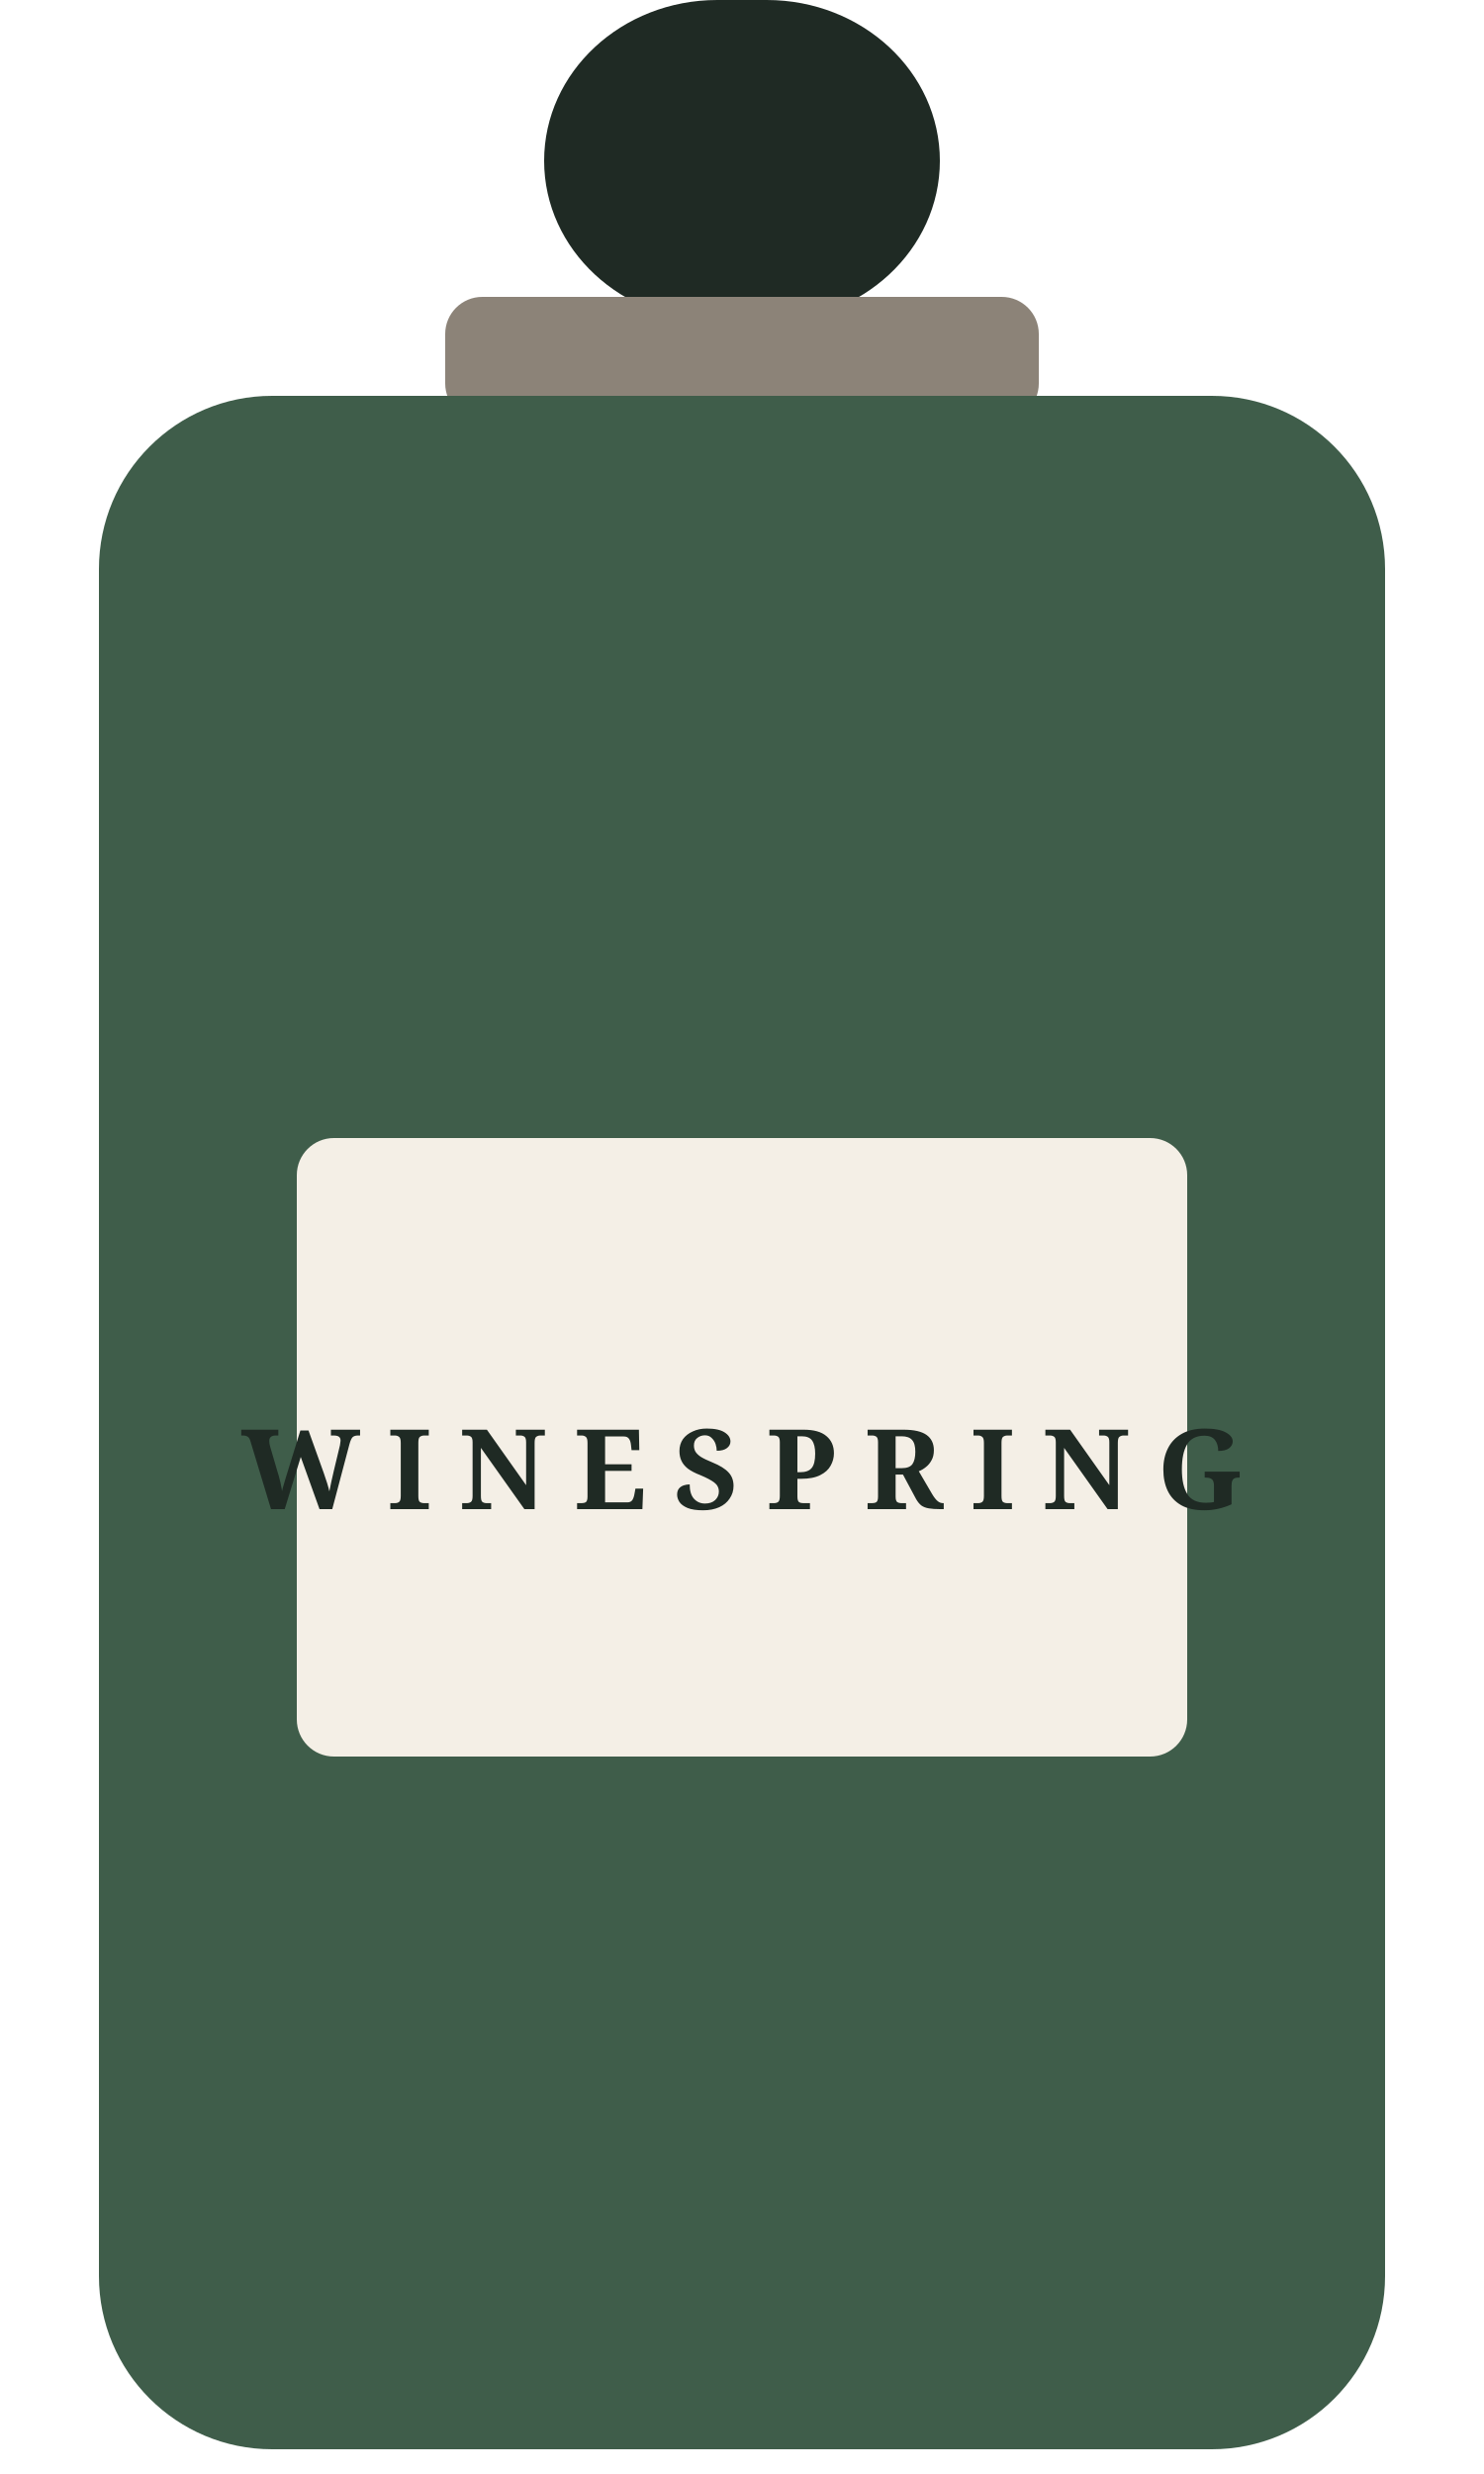
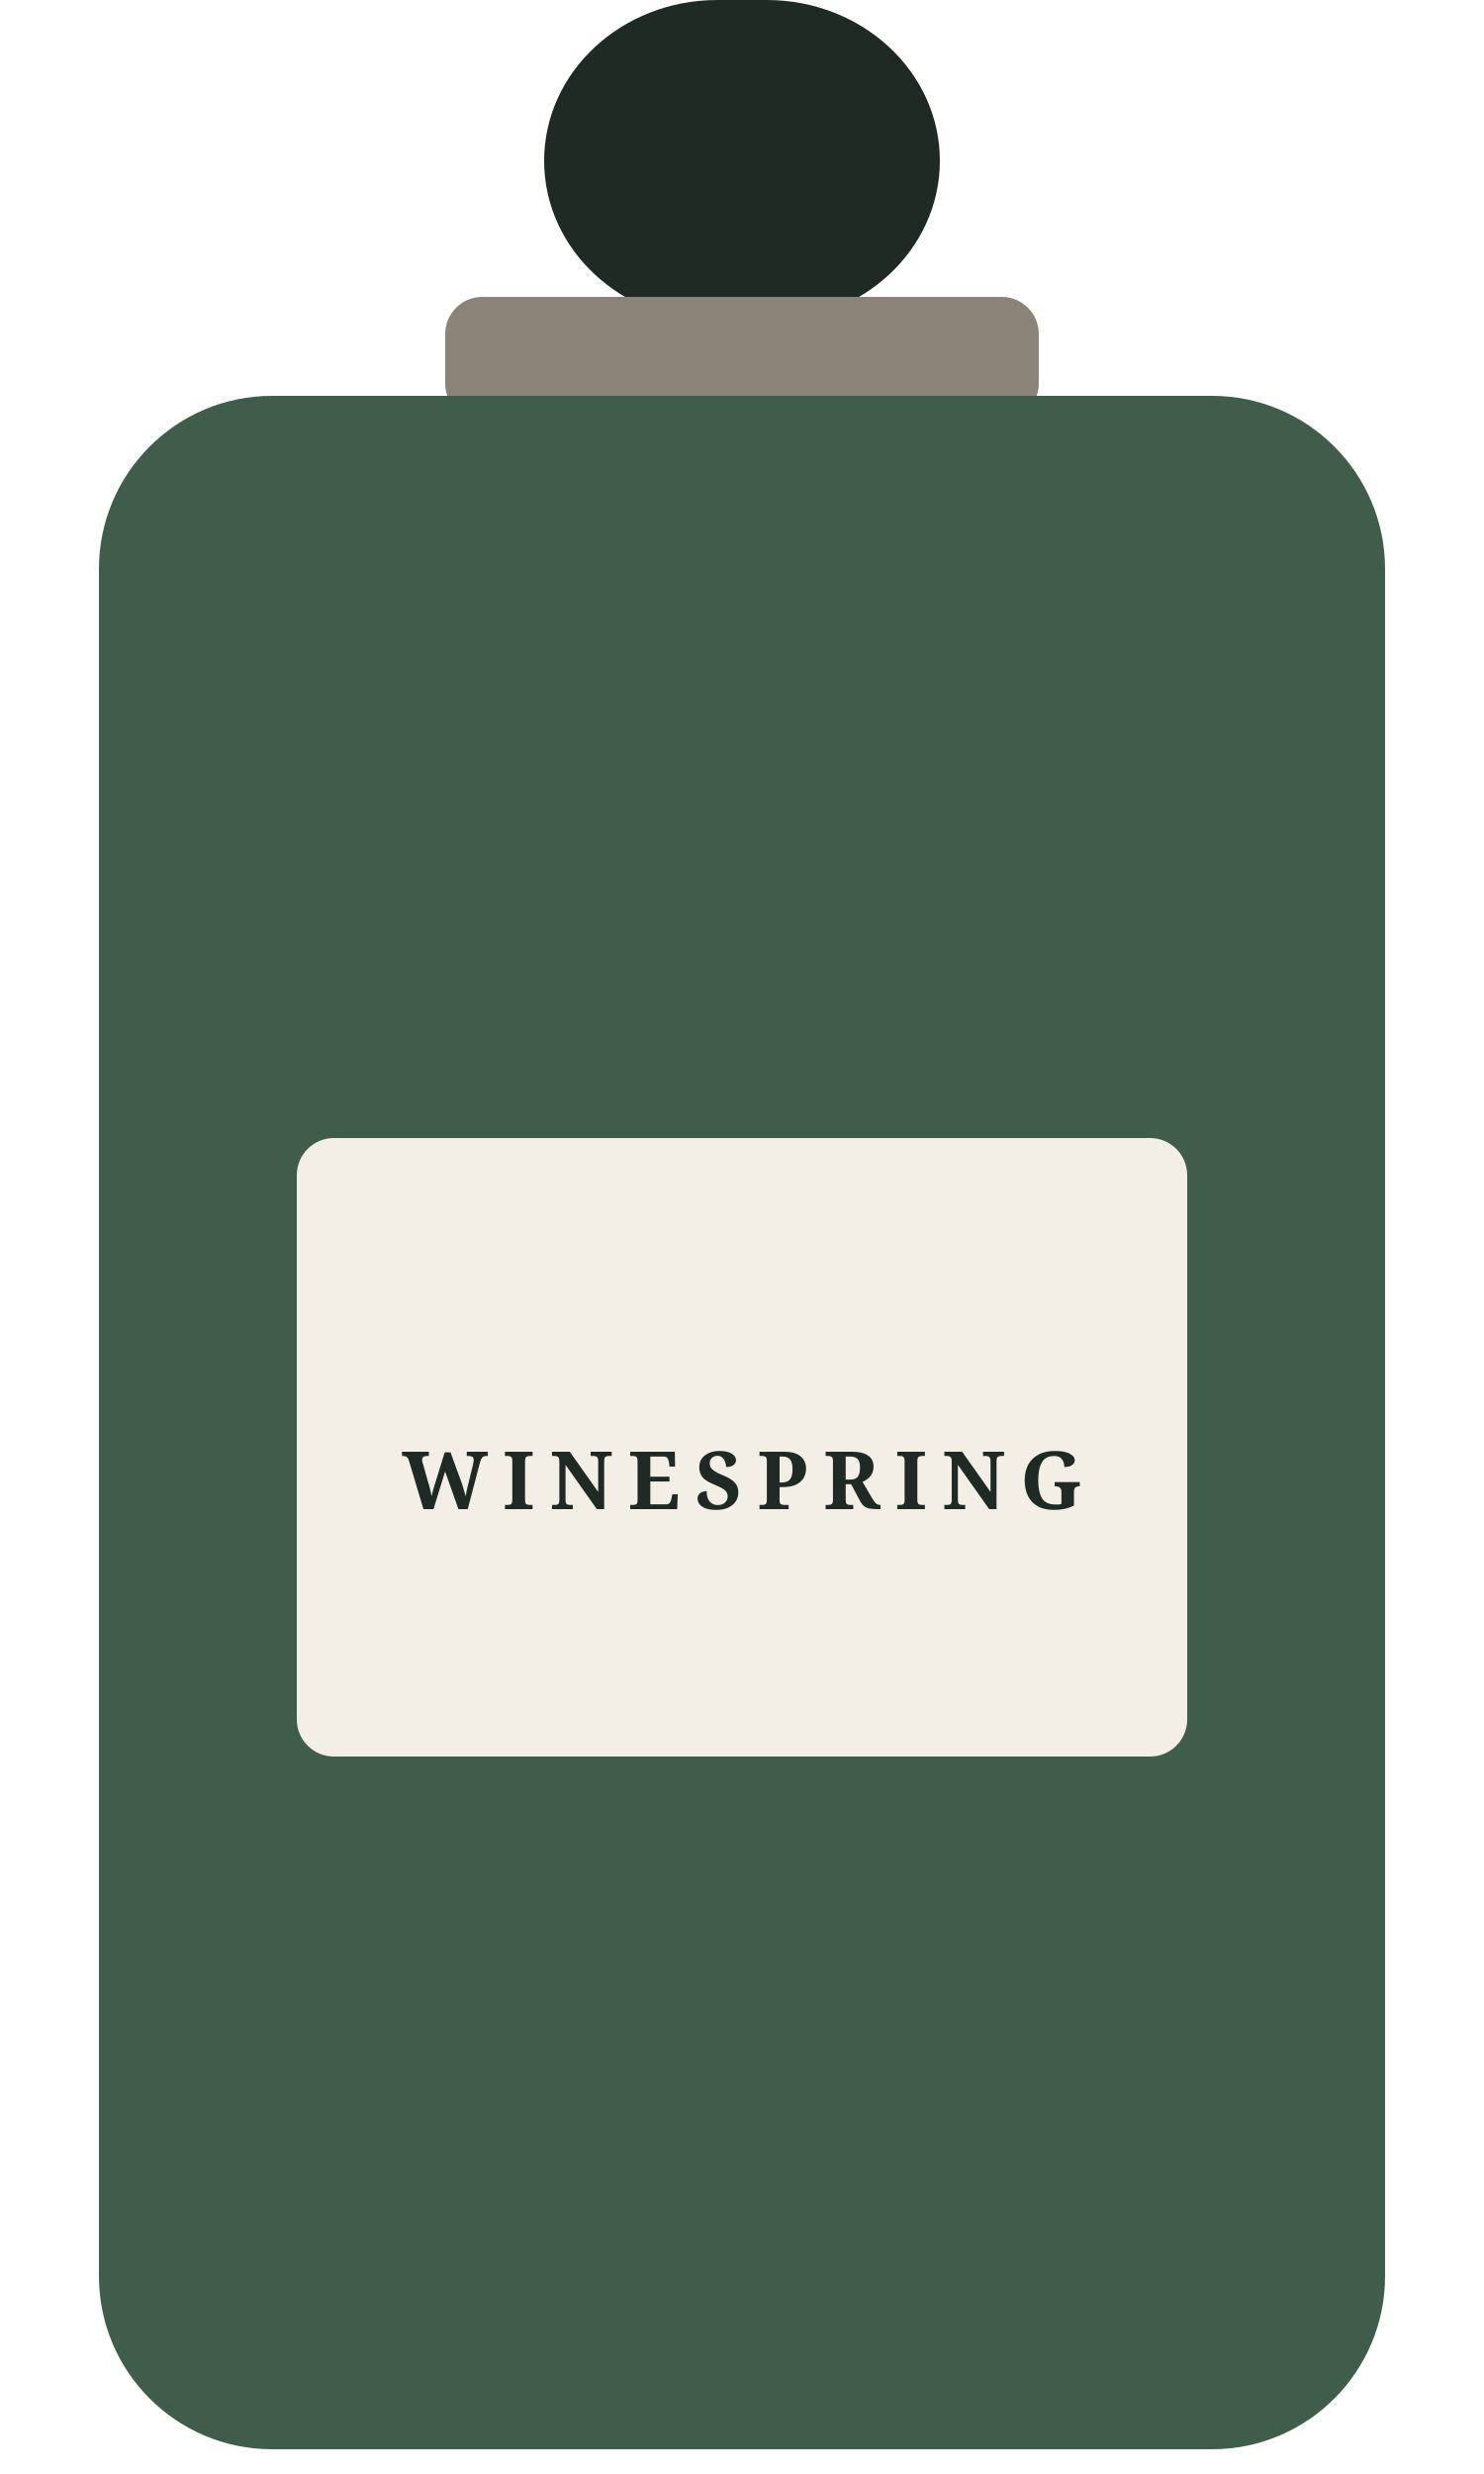
<svg xmlns="http://www.w3.org/2000/svg" viewBox="0 0 120 200" role="img" aria-hidden="true">
  <rect x="44" y="0" width="32" height="26" rx="14" fill="#1F2A24" />
  <rect x="36" y="24" width="48" height="10" rx="3" fill="#8C8378" />
  <rect x="8" y="32" width="104" height="166" rx="14" fill="#3F5D4A" />
  <rect x="24" y="92" width="72" height="50" rx="3" fill="#F4EFE6" />
-   <text x="60" y="122" text-anchor="middle" font-family="Georgia, serif" font-size="9" font-weight="600" letter-spacing="2.2" fill="#1F2A24">WINESPRING</text>
+   <text x="60" y="122" text-anchor="middle" font-family="Georgia, serif" font-size="6.5" font-weight="600" letter-spacing="1.2" fill="#1F2A24">WINESPRING</text>
</svg>
